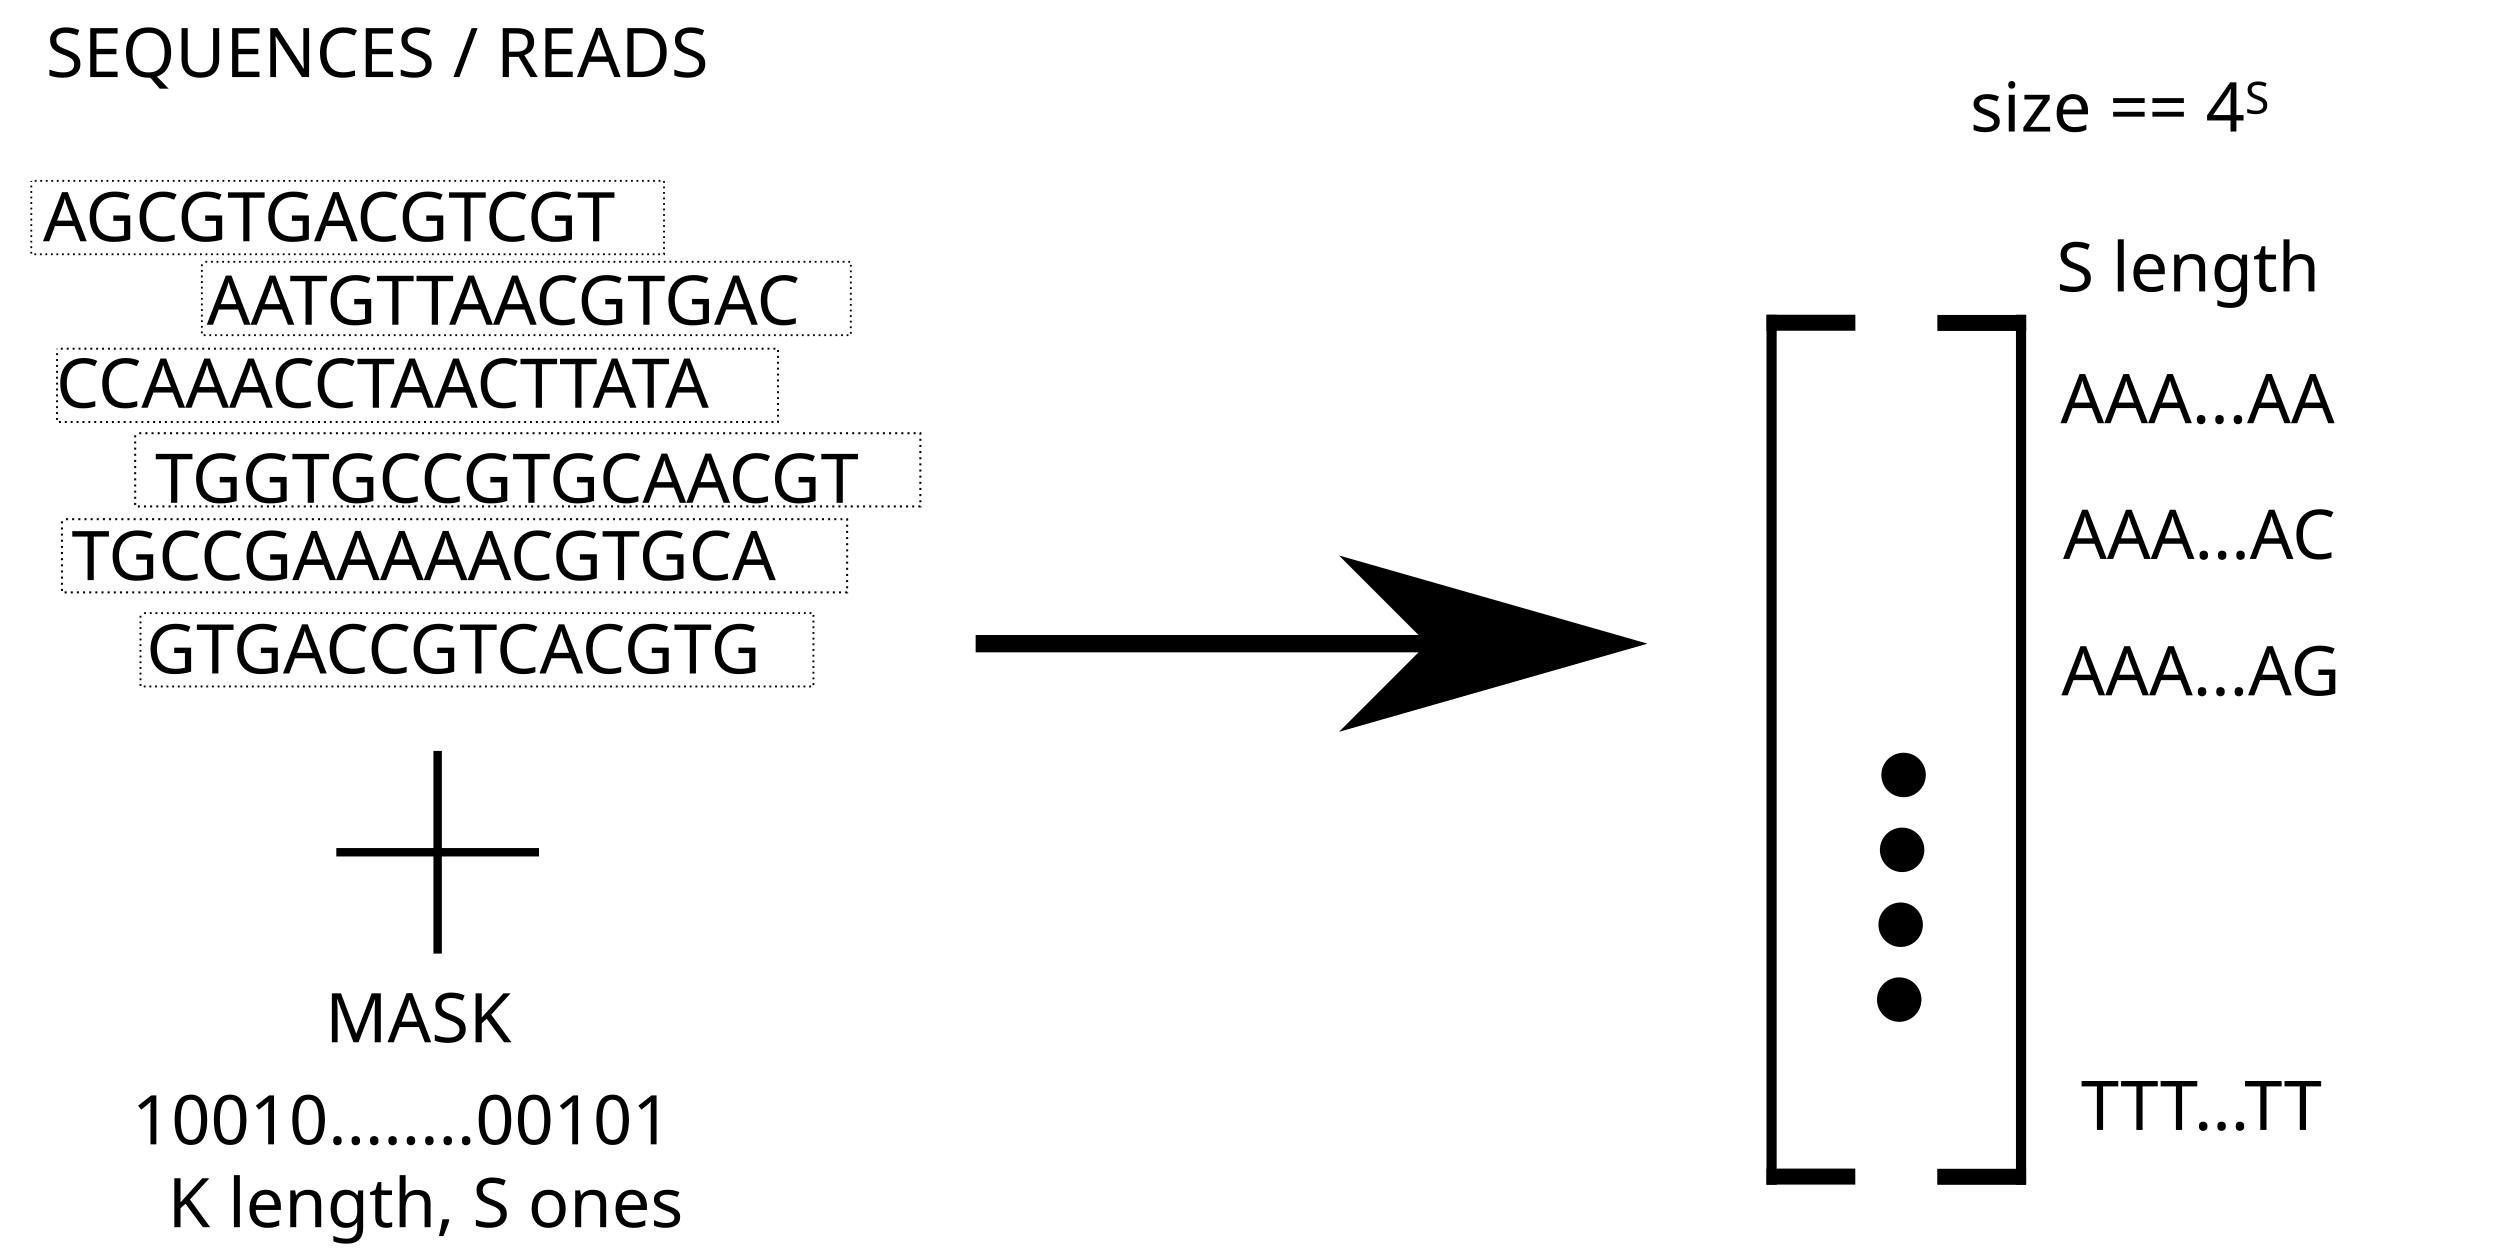
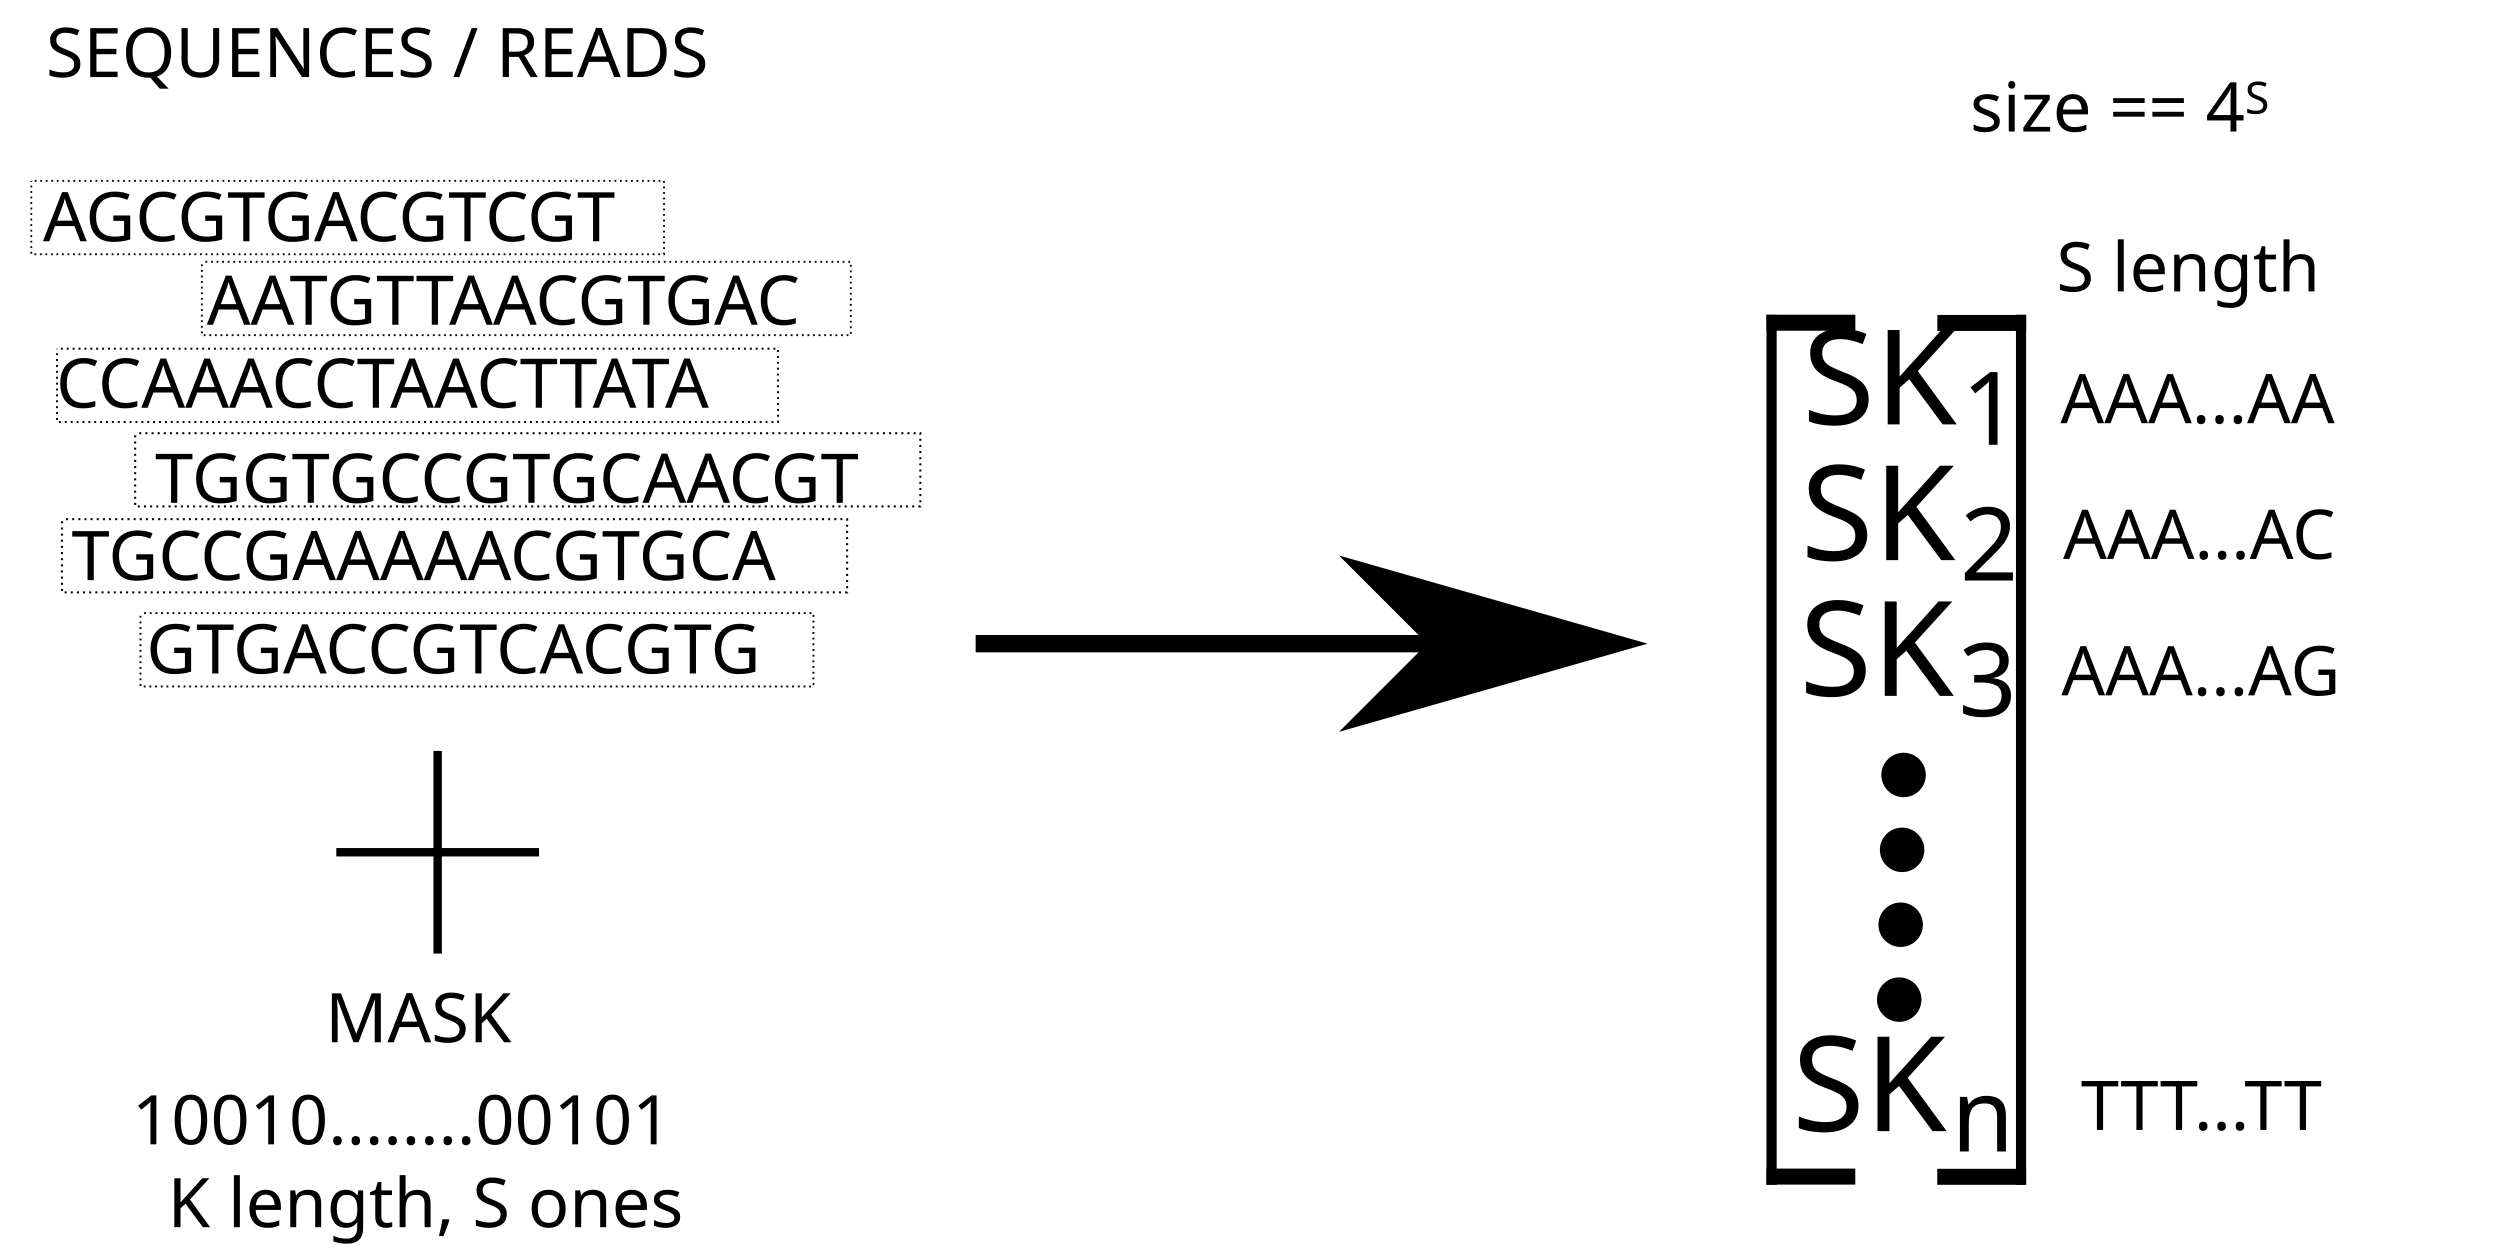
- <svg xmlns="http://www.w3.org/2000/svg" id="svg8" version="1.1" viewBox="0 0 360 180" height="180mm" width="360mm">
+ <svg xmlns="http://www.w3.org/2000/svg" width="360mm" height="180mm" viewBox="0 0 360 180" version="1.1" id="svg8">
  <defs id="defs2">
-     <marker style="overflow:visible;" id="Arrow1Lend" refX="0.0" refY="0.0" orient="auto">
-       <path transform="scale(0.8) rotate(180) translate(12.5,0)" style="fill-rule:evenodd;stroke:#000000;stroke-width:1pt;stroke-opacity:1;fill:#000000;fill-opacity:1" d="M 0.0,0.0 L 5.0,-5.0 L -12.5,0.0 L 5.0,5.0 L 0.0,0.0 z " id="path1284" />
+     <marker orient="auto" refY="0.0" refX="0.0" id="Arrow1Lend" style="overflow:visible;">
+       <path id="path1284" d="M 0.0,0.0 L 5.0,-5.0 L -12.5,0.0 L 5.0,5.0 L 0.0,0.0 z " style="fill-rule:evenodd;stroke:#000000;stroke-width:1pt;stroke-opacity:1;fill:#000000;fill-opacity:1" transform="scale(0.8) rotate(180) translate(12.5,0)" />
    </marker>
-     <marker orient="auto" refY="0.0" refX="0.0" id="marker3504" style="overflow:visible;">
-       <path id="path3502" d="M 0.0,0.0 L 5.0,-5.0 L -12.5,0.0 L 5.0,5.0 L 0.0,0.0 z " style="fill-rule:evenodd;stroke:#ff0000;stroke-width:1pt;stroke-opacity:1;fill:#ff0000;fill-opacity:1" transform="scale(0.8) rotate(180) translate(12.5,0)" />
+     <marker style="overflow:visible;" id="marker3504" refX="0.0" refY="0.0" orient="auto">
+       <path transform="scale(0.8) rotate(180) translate(12.5,0)" style="fill-rule:evenodd;stroke:#ff0000;stroke-width:1pt;stroke-opacity:1;fill:#ff0000;fill-opacity:1" d="M 0.0,0.0 L 5.0,-5.0 L -12.5,0.0 L 5.0,5.0 L 0.0,0.0 z " id="path3502" />
    </marker>
-     <marker style="overflow:visible" id="Arrow1Lend-5" refX="0" refY="0" orient="auto">
-       <path transform="matrix(-0.8,0,0,-0.8,-10,0)" style="fill:#ff0000;fill-opacity:1;fill-rule:evenodd;stroke:#ff0000;stroke-width:1pt;stroke-opacity:1" d="M 0,0 5,-5 -12.5,0 5,5 Z" id="path1284-5" />
+     <marker orient="auto" refY="0" refX="0" id="Arrow1Lend-5" style="overflow:visible">
+       <path id="path1284-5" d="M 0,0 5,-5 -12.5,0 5,5 Z" style="fill:#ff0000;fill-opacity:1;fill-rule:evenodd;stroke:#ff0000;stroke-width:1pt;stroke-opacity:1" transform="matrix(-0.8,0,0,-0.8,-10,0)" />
    </marker>
  </defs>
-   <g transform="translate(0,-117)" id="layer1">
-     <flowRoot transform="matrix(0.2645833,0,0,0.2645833,141.2746,93.66564)" style="font-style:normal;font-weight:normal;font-size:85.333px;line-height:1.25;font-family:sans-serif;letter-spacing:0px;word-spacing:0px;fill:#000000;fill-opacity:1;stroke:none" id="flowRoot815" xml:space="preserve">
-       <flowRegion style="font-size:85.333px" id="flowRegion817">
-         <rect style="font-size:85.333px" y="98.467" x="472.751" height="159.604" width="158.594" id="rect819" />
+   <g id="layer1" transform="translate(0,-117)">
+     <flowRoot xml:space="preserve" id="flowRoot815" style="font-style:normal;font-weight:normal;font-size:85.333px;line-height:1.25;font-family:sans-serif;letter-spacing:0px;word-spacing:0px;fill:#000000;fill-opacity:1;stroke:none" transform="matrix(0.2645833,0,0,0.2645833,141.2746,93.66564)">
+       <flowRegion id="flowRegion817" style="font-size:85.333px">
+         <rect id="rect819" width="158.594" height="159.604" x="472.751" y="98.467" style="font-size:85.333px" />
      </flowRegion>
-       <flowPara style="font-style:normal;font-variant:normal;font-weight:normal;font-stretch:normal;font-family:'Courier 10 Pitch';-inkscape-font-specification:'Courier 10 Pitch'" id="flowPara821">V</flowPara>
+       <flowPara id="flowPara821" style="font-style:normal;font-variant:normal;font-weight:normal;font-stretch:normal;font-family:'Courier 10 Pitch';-inkscape-font-specification:'Courier 10 Pitch'">V</flowPara>
    </flowRoot>
-     <g id="g896" transform="matrix(1.259219,0,0,1.977477,198.9151,-252.1681)">
-       <path style="fill:none;stroke:#000000;stroke-width:1.165;stroke-linecap:butt;stroke-linejoin:miter;stroke-miterlimit:4;stroke-dasharray:none;stroke-opacity:1" d="M 44.049,210.188 H 54.206" id="path856" />
-       <path style="fill:none;stroke:#000000;stroke-width:1.165;stroke-linecap:butt;stroke-linejoin:miter;stroke-miterlimit:4;stroke-dasharray:none;stroke-opacity:1" d="M 44.624,272.964 V 209.608" id="path856-3" />
-       <path style="fill:none;stroke:#000000;stroke-width:1.165;stroke-linecap:butt;stroke-linejoin:miter;stroke-miterlimit:4;stroke-dasharray:none;stroke-opacity:1" d="m 44.041,272.366 h 10.156" id="path856-5" />
+     <g transform="matrix(1.259219,0,0,1.977477,198.9151,-252.1681)" id="g896">
+       <path id="path856" d="M 44.049,210.188 H 54.206" style="fill:none;stroke:#000000;stroke-width:1.165;stroke-linecap:butt;stroke-linejoin:miter;stroke-miterlimit:4;stroke-dasharray:none;stroke-opacity:1" />
+       <path id="path856-3" d="M 44.624,272.964 V 209.608" style="fill:none;stroke:#000000;stroke-width:1.165;stroke-linecap:butt;stroke-linejoin:miter;stroke-miterlimit:4;stroke-dasharray:none;stroke-opacity:1" />
+       <path id="path856-5" d="m 44.041,272.366 h 10.156" style="fill:none;stroke:#000000;stroke-width:1.165;stroke-linecap:butt;stroke-linejoin:miter;stroke-miterlimit:4;stroke-dasharray:none;stroke-opacity:1" />
    </g>
-     <g id="g896-6" transform="matrix(-1.259219,0,0,-1.977477,347.2227,702.1016)">
-       <path style="fill:none;stroke:#000000;stroke-width:1.165;stroke-linecap:butt;stroke-linejoin:miter;stroke-miterlimit:4;stroke-dasharray:none;stroke-opacity:1" d="M 44.049,210.188 H 54.206" id="path856-2" />
-       <path style="fill:none;stroke:#000000;stroke-width:1.165;stroke-linecap:butt;stroke-linejoin:miter;stroke-miterlimit:4;stroke-dasharray:none;stroke-opacity:1" d="M 44.624,272.964 V 209.608" id="path856-3-9" />
-       <path style="fill:none;stroke:#000000;stroke-width:1.165;stroke-linecap:butt;stroke-linejoin:miter;stroke-miterlimit:4;stroke-dasharray:none;stroke-opacity:1" d="m 44.041,272.366 h 10.156" id="path856-5-1" />
+     <g transform="matrix(-1.259219,0,0,-1.977477,347.2227,702.1016)" id="g896-6">
+       <path id="path856-2" d="M 44.049,210.188 H 54.206" style="fill:none;stroke:#000000;stroke-width:1.165;stroke-linecap:butt;stroke-linejoin:miter;stroke-miterlimit:4;stroke-dasharray:none;stroke-opacity:1" />
+       <path id="path856-3-9" d="M 44.624,272.964 V 209.608" style="fill:none;stroke:#000000;stroke-width:1.165;stroke-linecap:butt;stroke-linejoin:miter;stroke-miterlimit:4;stroke-dasharray:none;stroke-opacity:1" />
+       <path id="path856-5-1" d="m 44.041,272.366 h 10.156" style="fill:none;stroke:#000000;stroke-width:1.165;stroke-linecap:butt;stroke-linejoin:miter;stroke-miterlimit:4;stroke-dasharray:none;stroke-opacity:1" />
    </g>
-     <flowRoot transform="matrix(0.2645833,0,0,0.2645833,134.4415,132.091)" style="font-style:normal;font-weight:normal;font-size:85.333px;line-height:1.25;font-family:sans-serif;letter-spacing:0px;word-spacing:0px;fill:#000000;fill-opacity:1;stroke:none" id="flowRoot815-2" xml:space="preserve">
-       <flowRegion style="font-size:85.333px" id="flowRegion817-7">
-         <rect style="font-size:85.333px" y="98.467" x="472.751" height="347.604" width="348.094" id="rect819-0" />
-       </flowRegion>
-       <flowPara style="font-style:normal;font-variant:normal;font-weight:normal;font-stretch:normal;font-size:72px;font-family:'Courier 10 Pitch';-inkscape-font-specification:'Courier 10 Pitch'" id="flowPara821-9">SK<flowSpan id="flowSpan946" style="font-size:65%;baseline-shift:sub">1</flowSpan>
-       </flowPara>
-     </flowRoot>
-     <flowRoot transform="matrix(0.2645833,0,0,0.2645833,134.2322,151.6339)" style="font-style:normal;font-weight:normal;font-size:85.333px;line-height:1.25;font-family:sans-serif;letter-spacing:0px;word-spacing:0px;fill:#000000;fill-opacity:1;stroke:none" id="flowRoot815-2-3" xml:space="preserve">
-       <flowRegion style="font-size:85.333px" id="flowRegion817-7-6">
-         <rect style="font-size:85.333px" y="98.467" x="472.751" height="347.604" width="348.094" id="rect819-0-0" />
-       </flowRegion>
-       <flowPara style="font-style:normal;font-variant:normal;font-weight:normal;font-stretch:normal;font-size:72px;font-family:'Courier 10 Pitch';-inkscape-font-specification:'Courier 10 Pitch'" id="flowPara821-9-6">SK<flowSpan id="flowSpan1062" style="font-size:65%;baseline-shift:sub">2</flowSpan>
-       </flowPara>
-     </flowRoot>
-     <flowRoot transform="matrix(0.2645833,0,0,0.2645833,134.0229,171.1769)" style="font-style:normal;font-weight:normal;font-size:85.333px;line-height:1.25;font-family:sans-serif;letter-spacing:0px;word-spacing:0px;fill:#000000;fill-opacity:1;stroke:none" id="flowRoot815-2-6" xml:space="preserve">
-       <flowRegion style="font-size:85.333px" id="flowRegion817-7-1">
-         <rect style="font-size:85.333px" y="98.467" x="472.751" height="347.604" width="348.094" id="rect819-0-8" />
-       </flowRegion>
-       <flowPara style="font-style:normal;font-variant:normal;font-weight:normal;font-stretch:normal;font-size:72px;font-family:'Courier 10 Pitch';-inkscape-font-specification:'Courier 10 Pitch'" id="flowPara821-9-7">SK<flowSpan id="flowSpan1064" style="font-size:65%;baseline-shift:sub">3</flowSpan>
-       </flowPara>
-     </flowRoot>
-     <circle r="2.619" cy="228.596" cx="274.115" id="path989" style="opacity:1;fill:#000000;fill-opacity:1;stroke:#000000;stroke-width:1.165;stroke-miterlimit:4;stroke-dasharray:none;stroke-dashoffset:0;stroke-opacity:1" />
-     <circle r="2.619" cy="239.379" cx="273.906" id="path989-2" style="opacity:1;fill:#000000;fill-opacity:1;stroke:#000000;stroke-width:1.165;stroke-miterlimit:4;stroke-dasharray:none;stroke-dashoffset:0;stroke-opacity:1" />
-     <circle r="2.619" cy="250.161" cx="273.696" id="path989-2-0" style="opacity:1;fill:#000000;fill-opacity:1;stroke:#000000;stroke-width:1.165;stroke-miterlimit:4;stroke-dasharray:none;stroke-dashoffset:0;stroke-opacity:1" />
-     <circle r="2.619" cy="260.944" cx="273.487" id="path989-2-2" style="opacity:1;fill:#000000;fill-opacity:1;stroke:#000000;stroke-width:1.165;stroke-miterlimit:4;stroke-dasharray:none;stroke-dashoffset:0;stroke-opacity:1" />
-     <flowRoot transform="matrix(0.2645833,0,0,0.2645833,132.9765,233.8503)" style="font-style:normal;font-weight:normal;font-size:85.333px;line-height:1.25;font-family:sans-serif;letter-spacing:0px;word-spacing:0px;fill:#000000;fill-opacity:1;stroke:none" id="flowRoot815-2-6-3" xml:space="preserve">
-       <flowRegion style="font-size:85.333px" id="flowRegion817-7-1-7">
-         <rect style="font-size:85.333px" y="98.467" x="472.751" height="347.604" width="348.094" id="rect819-0-8-5" />
-       </flowRegion>
-       <flowPara style="font-style:normal;font-variant:normal;font-weight:normal;font-stretch:normal;font-size:72px;font-family:'Courier 10 Pitch';-inkscape-font-specification:'Courier 10 Pitch'" id="flowPara821-9-7-9">SK<flowSpan id="flowSpan1066" style="font-size:65%;baseline-shift:sub">n</flowSpan>
-       </flowPara>
-     </flowRoot>
-     <text id="text1105-4" y="177.948" x="296.704" style="font-style:normal;font-weight:normal;font-size:1.058px;line-height:1.25;font-family:sans-serif;letter-spacing:0px;word-spacing:0px;fill:#000000;fill-opacity:1;stroke:none;stroke-width:0.265" xml:space="preserve">
-       <tspan style="font-size:9.878px;stroke-width:0.265" y="177.948" x="296.704" id="tspan1103-5">AAA...AA</tspan>
-     </text>
-     <text id="text1105-4-0" y="197.486" x="297.082" style="font-style:normal;font-weight:normal;font-size:1.058px;line-height:1.25;font-family:sans-serif;letter-spacing:0px;word-spacing:0px;fill:#000000;fill-opacity:1;stroke:none;stroke-width:0.265" xml:space="preserve">
-       <tspan style="font-size:9.878px;stroke-width:0.265" y="197.486" x="297.082" id="tspan1103-5-3">AAA...AC</tspan>
-     </text>
-     <text id="text1105-4-6" y="217.128" x="296.841" style="font-style:normal;font-weight:normal;font-size:1.058px;line-height:1.25;font-family:sans-serif;letter-spacing:0px;word-spacing:0px;fill:#000000;fill-opacity:1;stroke:none;stroke-width:0.265" xml:space="preserve">
-       <tspan style="font-size:9.878px;stroke-width:0.265" y="217.128" x="296.841" id="tspan1103-5-1">AAA...AG</tspan>
-     </text>
-     <text id="text1105-4-6-0" y="279.708" x="299.658" style="font-style:normal;font-weight:normal;font-size:1.058px;line-height:1.25;font-family:sans-serif;letter-spacing:0px;word-spacing:0px;fill:#000000;fill-opacity:1;stroke:none;stroke-width:0.265" xml:space="preserve">
-       <tspan style="font-size:9.878px;stroke-width:0.265" y="279.708" x="299.658" id="tspan1103-5-1-6">TTT...TT</tspan>
-     </text>
-     <g transform="translate(-12.17084,3.175)" id="g9288">
-       <text xml:space="preserve" style="font-style:normal;font-weight:normal;font-size:1.058px;line-height:1.25;font-family:sans-serif;letter-spacing:0px;word-spacing:0px;fill:#000000;fill-opacity:1;stroke:none;stroke-width:0.265;stroke-miterlimit:4;stroke-dasharray:0.265, 0.53;stroke-dashoffset:0.079;stroke-opacity:1" x="18.361" y="148.569" id="text1105">
-         <tspan id="tspan1103" x="18.361" y="148.569" style="font-size:9.878px;stroke:none;stroke-width:0.265;stroke-miterlimit:4;stroke-dasharray:0.265, 0.53;stroke-dashoffset:0.079;stroke-opacity:1">AGCGTGACGTCGT</tspan>
-       </text>
-       <rect style="opacity:1;fill:none;fill-opacity:1;stroke:#000000;stroke-width:0.265;stroke-miterlimit:4;stroke-dasharray:0.265, 0.53;stroke-dashoffset:0.3;stroke-opacity:1" id="rect1229" width="91.112" height="10.571" x="16.677" y="139.869" />
-     </g>
-     <g transform="translate(-5.291667)" id="g9283">
-       <text xml:space="preserve" style="font-style:normal;font-weight:normal;font-size:1.058px;line-height:1.25;font-family:sans-serif;letter-spacing:0px;word-spacing:0px;fill:#000000;fill-opacity:1;stroke:none;stroke-width:0.265;stroke-miterlimit:4;stroke-dasharray:0.265, 0.53;stroke-dashoffset:0.08;stroke-opacity:1" x="35.062" y="163.764" id="text1105-3-1">
-         <tspan id="tspan1103-6-2" x="35.062" y="163.764" style="font-size:9.878px;stroke:none;stroke-width:0.265;stroke-miterlimit:4;stroke-dasharray:0.265, 0.53;stroke-dashoffset:0.08;stroke-opacity:1">AATGTTAACGTGAC</tspan>
-       </text>
-       <rect style="opacity:1;fill:none;fill-opacity:1;stroke:#000000;stroke-width:0.268;stroke-miterlimit:4;stroke-dasharray:0.268, 0.537;stroke-dashoffset:0.3;stroke-opacity:1" id="rect1229-3" width="93.447" height="10.567" x="34.359" y="154.698" />
-     </g>
-     <g transform="translate(-5.291667,-2.645833)" id="g9278">
-       <text xml:space="preserve" style="font-style:normal;font-weight:normal;font-size:1.058px;line-height:1.25;font-family:sans-serif;letter-spacing:0px;word-spacing:0px;fill:#000000;fill-opacity:1;stroke:none;stroke-width:0.265;stroke-miterlimit:4;stroke-dasharray:0.265, 0.53;stroke-dashoffset:0.08;stroke-opacity:1" x="13.36" y="178.357" id="text1105-3-9">
-         <tspan id="tspan1103-6-3" x="13.36" y="178.357" style="font-size:9.878px;stroke:none;stroke-width:0.265;stroke-miterlimit:4;stroke-dasharray:0.265, 0.53;stroke-dashoffset:0.08;stroke-opacity:1">CCAAACCTAACTTATA</tspan>
-       </text>
-       <rect style="opacity:1;fill:none;fill-opacity:1;stroke:#000000;stroke-width:0.283;stroke-miterlimit:4;stroke-dasharray:0.283, 0.565;stroke-dashoffset:0.3;stroke-opacity:1" id="rect1229-2" width="103.817" height="10.553" x="13.506" y="169.859" />
-     </g>
-     <g transform="translate(-15.34584,-3.175)" id="g9273">
-       <text xml:space="preserve" style="font-style:normal;font-weight:normal;font-size:1.058px;line-height:1.25;font-family:sans-serif;letter-spacing:0px;word-spacing:0px;fill:#000000;fill-opacity:1;stroke:none;stroke-width:0.265;stroke-miterlimit:4;stroke-dasharray:0.265, 0.53;stroke-dashoffset:0.08;stroke-opacity:1" x="37.682" y="192.576" id="text1105-3-19">
-         <tspan id="tspan1103-6-4" x="37.682" y="192.576" style="font-size:9.878px;stroke:none;stroke-width:0.265;stroke-miterlimit:4;stroke-dasharray:0.265, 0.53;stroke-dashoffset:0.08;stroke-opacity:1">TGGTGCCGTGCAACGT</tspan>
-       </text>
-       <rect style="opacity:1;fill:none;fill-opacity:1;stroke:#000000;stroke-width:0.295;stroke-miterlimit:4;stroke-dasharray:0.295, 0.59;stroke-dashoffset:0.3;stroke-opacity:1" id="rect1229-0" width="113.065" height="10.541" x="34.811" y="182.558" />
-     </g>
-     <g transform="translate(-5.291667,-4.7625)" id="g9268">
-       <text xml:space="preserve" style="font-style:normal;font-weight:normal;font-size:1.058px;line-height:1.25;font-family:sans-serif;letter-spacing:0px;word-spacing:0px;fill:#000000;fill-opacity:1;stroke:none;stroke-width:0.265;stroke-miterlimit:4;stroke-dasharray:0.265, 0.53;stroke-dashoffset:0.08;stroke-opacity:1" x="15.605" y="205.298" id="text1105-3-7">
-         <tspan id="tspan1103-6-8" x="15.605" y="205.298" style="font-size:9.878px;stroke:none;stroke-width:0.265;stroke-miterlimit:4;stroke-dasharray:0.265, 0.53;stroke-dashoffset:0.08;stroke-opacity:1">TGCCGAAAAACGTGCA</tspan>
-       </text>
-       <rect style="opacity:1;fill:none;fill-opacity:1;stroke:#000000;stroke-width:0.295;stroke-miterlimit:4;stroke-dasharray:0.295, 0.59;stroke-dashoffset:0.3;stroke-opacity:1" id="rect1229-0-6" width="113.065" height="10.541" x="14.213" y="196.525" />
-     </g>
-     <g transform="translate(-5.291667,-7.408334)" id="g9263">
-       <text xml:space="preserve" style="font-style:normal;font-weight:normal;font-size:1.058px;line-height:1.25;font-family:sans-serif;letter-spacing:0px;word-spacing:0px;fill:#000000;fill-opacity:1;stroke:none;stroke-width:0.265;stroke-miterlimit:4;stroke-dasharray:0.265, 0.53;stroke-dashoffset:0.08;stroke-opacity:1" x="26.361" y="221.387" id="text1105-3">
-         <tspan id="tspan1103-6" x="26.361" y="221.387" style="font-size:9.878px;stroke:none;stroke-width:0.265;stroke-miterlimit:4;stroke-dasharray:0.265, 0.53;stroke-dashoffset:0.08;stroke-opacity:1">GTGACCGTCACGTG</tspan>
-       </text>
-       <rect style="opacity:1;fill:none;fill-opacity:1;stroke:#000000;stroke-width:0.273;stroke-miterlimit:4;stroke-dasharray:0.273, 0.546;stroke-dashoffset:0.3;stroke-opacity:1" id="rect1229-0-1" width="96.904" height="10.562" x="25.522" y="212.698" />
-     </g>
-     <text id="text1105-7" y="281.781" x="19.012" style="font-style:normal;font-weight:normal;font-size:1.058px;line-height:1.25;font-family:sans-serif;letter-spacing:0px;word-spacing:0px;fill:#000000;fill-opacity:1;stroke:none;stroke-width:0.265;stroke-miterlimit:4;stroke-dasharray:0.265, 0.53;stroke-dashoffset:0.079;stroke-opacity:1" xml:space="preserve">
-       <tspan style="font-size:9.878px;stroke:none;stroke-width:0.265;stroke-miterlimit:4;stroke-dasharray:0.265, 0.53;stroke-dashoffset:0.079;stroke-opacity:1" y="281.781" x="19.012" id="tspan1103-65">10010........00101</tspan>
-     </text>
-     <text id="text1105-7-9" y="267.086" x="46.837" style="font-style:normal;font-weight:normal;font-size:1.058px;line-height:1.25;font-family:sans-serif;letter-spacing:0px;word-spacing:0px;fill:#000000;fill-opacity:1;stroke:none;stroke-width:0.265;stroke-miterlimit:4;stroke-dasharray:0.265, 0.53;stroke-dashoffset:0.079;stroke-opacity:1" xml:space="preserve">
-       <tspan style="font-size:9.878px;stroke:none;stroke-width:0.265;stroke-miterlimit:4;stroke-dasharray:0.265, 0.53;stroke-dashoffset:0.079;stroke-opacity:1" y="267.086" x="46.837" id="tspan1103-65-3">MASK</tspan>
-     </text>
-     <g transform="translate(148.1476,166.8565)" id="g9240">
-       <path style="fill:none;stroke:#000000;stroke-width:1.211;stroke-linecap:butt;stroke-linejoin:miter;stroke-miterlimit:4;stroke-dasharray:none;stroke-opacity:1" d="M -85.125,58.275 V 87.461" id="path9221" />
-       <path style="fill:none;stroke:#000000;stroke-width:1.211;stroke-linecap:butt;stroke-linejoin:miter;stroke-miterlimit:4;stroke-dasharray:none;stroke-opacity:1" d="m -99.718,72.868 h 29.186" id="path9221-7" />
-     </g>
-     <text id="text1105-7-9-4" y="128.1" x="6.62" style="font-style:normal;font-weight:normal;font-size:1.058px;line-height:1.25;font-family:sans-serif;letter-spacing:0px;word-spacing:0px;fill:#000000;fill-opacity:1;stroke:none;stroke-width:0.265;stroke-miterlimit:4;stroke-dasharray:0.265, 0.53;stroke-dashoffset:0.079;stroke-opacity:1" xml:space="preserve">
-       <tspan style="font-size:9.878px;stroke:none;stroke-width:0.265;stroke-miterlimit:4;stroke-dasharray:0.265, 0.53;stroke-dashoffset:0.079;stroke-opacity:1" y="128.1" x="6.62" id="tspan1103-65-3-5">SEQUENCES / READS</tspan>
-     </text>
-     <text id="text1105-7-2" y="293.716" x="24.153" style="font-style:normal;font-weight:normal;font-size:1.058px;line-height:1.25;font-family:sans-serif;letter-spacing:0px;word-spacing:0px;fill:#000000;fill-opacity:1;stroke:none;stroke-width:0.265;stroke-miterlimit:4;stroke-dasharray:0.265, 0.53;stroke-dashoffset:0.079;stroke-opacity:1" xml:space="preserve">
-       <tspan style="font-size:9.878px;stroke:none;stroke-width:0.265;stroke-miterlimit:4;stroke-dasharray:0.265, 0.53;stroke-dashoffset:0.079;stroke-opacity:1" y="293.716" x="24.153" id="tspan1103-65-5">K length, S ones</tspan>
-     </text>
-     <text id="text1105-7-2-4" y="135.948" x="283.687" style="font-style:normal;font-weight:normal;font-size:1.058px;line-height:1.25;font-family:sans-serif;letter-spacing:0px;word-spacing:0px;fill:#000000;fill-opacity:1;stroke:none;stroke-width:0.265;stroke-miterlimit:4;stroke-dasharray:0.265, 0.53;stroke-dashoffset:0.079;stroke-opacity:1" xml:space="preserve">
-       <tspan style="font-size:9.878px;stroke:none;stroke-width:0.265;stroke-miterlimit:4;stroke-dasharray:0.265, 0.53;stroke-dashoffset:0.079;stroke-opacity:1" y="135.948" x="283.687" id="tspan1103-65-5-7">size == 4<tspan id="tspan9326" style="font-size:65%;baseline-shift:super">S</tspan>
+     <text xml:space="preserve" style="font-style:normal;font-weight:normal;font-size:22.578px;line-height:1.25;font-family:sans-serif;letter-spacing:0px;word-spacing:0px;fill:#000000;fill-opacity:1;stroke:none;stroke-width:0.265" x="259.524" y="178.12" id="text12766">
+       <tspan x="282.443" y="0" id="tspan12764" style="stroke-width:0.265">
+         <tspan x="259.524" y="178.12" style="font-style:normal;font-variant:normal;font-weight:normal;font-stretch:normal;font-size:19.05px;font-family:'Courier 10 Pitch';-inkscape-font-specification:'Courier 10 Pitch';stroke-width:0.265" id="tspan12760">SK</tspan>
+         <tspan x="282.443" y="178.12" style="font-size:14.676px;baseline-shift:sub;stroke-width:0.265" id="tspan12762">1</tspan>
      </tspan>
    </text>
-     <text id="text1105-7-2-44" y="158.967" x="296.13" style="font-style:normal;font-weight:normal;font-size:1.058px;line-height:1.25;font-family:sans-serif;letter-spacing:0px;word-spacing:0px;fill:#000000;fill-opacity:1;stroke:none;stroke-width:0.265;stroke-miterlimit:4;stroke-dasharray:0.265, 0.53;stroke-dashoffset:0.079;stroke-opacity:1" xml:space="preserve">
-       <tspan style="font-size:9.878px;stroke:none;stroke-width:0.265;stroke-miterlimit:4;stroke-dasharray:0.265, 0.53;stroke-dashoffset:0.079;stroke-opacity:1" y="158.967" x="296.13" id="tspan1103-65-5-3">S length</tspan>
+     <text xml:space="preserve" style="font-style:normal;font-weight:normal;font-size:22.578px;line-height:1.25;font-family:sans-serif;letter-spacing:0px;word-spacing:0px;fill:#000000;fill-opacity:1;stroke:none;stroke-width:0.265" x="259.315" y="197.663" id="text12758">
+       <tspan x="282.234" y="0" id="tspan12756" style="stroke-width:0.265">
+         <tspan x="259.315" y="197.663" style="font-style:normal;font-variant:normal;font-weight:normal;font-stretch:normal;font-size:19.05px;font-family:'Courier 10 Pitch';-inkscape-font-specification:'Courier 10 Pitch';stroke-width:0.265" id="tspan12752">SK</tspan>
+         <tspan x="282.234" y="197.663" style="font-size:14.676px;baseline-shift:sub;stroke-width:0.265" id="tspan12754">2</tspan>
+       </tspan>
    </text>
-     <path id="path11968" d="m 140.494,209.687 h 91.903" style="fill:none;stroke:#000000;stroke-width:2.5;stroke-linecap:butt;stroke-linejoin:miter;stroke-miterlimit:4;stroke-dasharray:none;stroke-opacity:1;marker-end:url(#Arrow1Lend)" />
+     <text xml:space="preserve" style="font-style:normal;font-weight:normal;font-size:22.578px;line-height:1.25;font-family:sans-serif;letter-spacing:0px;word-spacing:0px;fill:#000000;fill-opacity:1;stroke:none;stroke-width:0.265" x="259.105" y="217.206" id="text12750">
+       <tspan x="282.025" y="0" id="tspan12748" style="stroke-width:0.265">
+         <tspan x="259.105" y="217.206" style="font-style:normal;font-variant:normal;font-weight:normal;font-stretch:normal;font-size:19.05px;font-family:'Courier 10 Pitch';-inkscape-font-specification:'Courier 10 Pitch';stroke-width:0.265" id="tspan12744">SK</tspan>
+         <tspan x="282.025" y="217.206" style="font-size:14.676px;baseline-shift:sub;stroke-width:0.265" id="tspan12746">3</tspan>
+       </tspan>
+     </text>
+     <circle style="opacity:1;fill:#000000;fill-opacity:1;stroke:#000000;stroke-width:1.165;stroke-miterlimit:4;stroke-dasharray:none;stroke-dashoffset:0;stroke-opacity:1" id="path989" cx="274.115" cy="228.596" r="2.619" />
+     <circle style="opacity:1;fill:#000000;fill-opacity:1;stroke:#000000;stroke-width:1.165;stroke-miterlimit:4;stroke-dasharray:none;stroke-dashoffset:0;stroke-opacity:1" id="path989-2" cx="273.906" cy="239.379" r="2.619" />
+     <circle style="opacity:1;fill:#000000;fill-opacity:1;stroke:#000000;stroke-width:1.165;stroke-miterlimit:4;stroke-dasharray:none;stroke-dashoffset:0;stroke-opacity:1" id="path989-2-0" cx="273.696" cy="250.161" r="2.619" />
+     <circle style="opacity:1;fill:#000000;fill-opacity:1;stroke:#000000;stroke-width:1.165;stroke-miterlimit:4;stroke-dasharray:none;stroke-dashoffset:0;stroke-opacity:1" id="path989-2-2" cx="273.487" cy="260.944" r="2.619" />
+     <text xml:space="preserve" style="font-style:normal;font-weight:normal;font-size:22.578px;line-height:1.25;font-family:sans-serif;letter-spacing:0px;word-spacing:0px;fill:#000000;fill-opacity:1;stroke:none;stroke-width:0.265" x="258.059" y="279.879" id="text12742">
+       <tspan x="280.978" y="0" id="tspan12740" style="stroke-width:0.265">
+         <tspan x="258.059" y="279.879" style="font-style:normal;font-variant:normal;font-weight:normal;font-stretch:normal;font-size:19.05px;font-family:'Courier 10 Pitch';-inkscape-font-specification:'Courier 10 Pitch';stroke-width:0.265" id="tspan12736">SK</tspan>
+         <tspan x="280.978" y="279.879" style="font-size:14.676px;baseline-shift:sub;stroke-width:0.265" id="tspan12738">n</tspan>
+       </tspan>
+     </text>
+     <text xml:space="preserve" style="font-style:normal;font-weight:normal;font-size:1.058px;line-height:1.25;font-family:sans-serif;letter-spacing:0px;word-spacing:0px;fill:#000000;fill-opacity:1;stroke:none;stroke-width:0.265" x="296.704" y="177.948" id="text1105-4">
+       <tspan id="tspan1103-5" x="296.704" y="177.948" style="font-size:9.878px;stroke-width:0.265">AAA...AA</tspan>
+     </text>
+     <text xml:space="preserve" style="font-style:normal;font-weight:normal;font-size:1.058px;line-height:1.25;font-family:sans-serif;letter-spacing:0px;word-spacing:0px;fill:#000000;fill-opacity:1;stroke:none;stroke-width:0.265" x="297.082" y="197.486" id="text1105-4-0">
+       <tspan id="tspan1103-5-3" x="297.082" y="197.486" style="font-size:9.878px;stroke-width:0.265">AAA...AC</tspan>
+     </text>
+     <text xml:space="preserve" style="font-style:normal;font-weight:normal;font-size:1.058px;line-height:1.25;font-family:sans-serif;letter-spacing:0px;word-spacing:0px;fill:#000000;fill-opacity:1;stroke:none;stroke-width:0.265" x="296.841" y="217.128" id="text1105-4-6">
+       <tspan id="tspan1103-5-1" x="296.841" y="217.128" style="font-size:9.878px;stroke-width:0.265">AAA...AG</tspan>
+     </text>
+     <text xml:space="preserve" style="font-style:normal;font-weight:normal;font-size:1.058px;line-height:1.25;font-family:sans-serif;letter-spacing:0px;word-spacing:0px;fill:#000000;fill-opacity:1;stroke:none;stroke-width:0.265" x="299.658" y="279.708" id="text1105-4-6-0">
+       <tspan id="tspan1103-5-1-6" x="299.658" y="279.708" style="font-size:9.878px;stroke-width:0.265">TTT...TT</tspan>
+     </text>
+     <g id="g9288" transform="translate(-12.17084,3.175)">
+       <text id="text1105" y="148.569" x="18.361" style="font-style:normal;font-weight:normal;font-size:1.058px;line-height:1.25;font-family:sans-serif;letter-spacing:0px;word-spacing:0px;fill:#000000;fill-opacity:1;stroke:none;stroke-width:0.265;stroke-miterlimit:4;stroke-dasharray:0.265, 0.53;stroke-dashoffset:0.079;stroke-opacity:1" xml:space="preserve">
+         <tspan style="font-size:9.878px;stroke:none;stroke-width:0.265;stroke-miterlimit:4;stroke-dasharray:0.265, 0.53;stroke-dashoffset:0.079;stroke-opacity:1" y="148.569" x="18.361" id="tspan1103">AGCGTGACGTCGT</tspan>
+       </text>
+       <rect y="139.869" x="16.677" height="10.571" width="91.112" id="rect1229" style="opacity:1;fill:none;fill-opacity:1;stroke:#000000;stroke-width:0.265;stroke-miterlimit:4;stroke-dasharray:0.265, 0.53;stroke-dashoffset:0.3;stroke-opacity:1" />
+     </g>
+     <g id="g9283" transform="translate(-5.291667)">
+       <text id="text1105-3-1" y="163.764" x="35.062" style="font-style:normal;font-weight:normal;font-size:1.058px;line-height:1.25;font-family:sans-serif;letter-spacing:0px;word-spacing:0px;fill:#000000;fill-opacity:1;stroke:none;stroke-width:0.265;stroke-miterlimit:4;stroke-dasharray:0.265, 0.53;stroke-dashoffset:0.08;stroke-opacity:1" xml:space="preserve">
+         <tspan style="font-size:9.878px;stroke:none;stroke-width:0.265;stroke-miterlimit:4;stroke-dasharray:0.265, 0.53;stroke-dashoffset:0.08;stroke-opacity:1" y="163.764" x="35.062" id="tspan1103-6-2">AATGTTAACGTGAC</tspan>
+       </text>
+       <rect y="154.698" x="34.359" height="10.567" width="93.447" id="rect1229-3" style="opacity:1;fill:none;fill-opacity:1;stroke:#000000;stroke-width:0.268;stroke-miterlimit:4;stroke-dasharray:0.268, 0.537;stroke-dashoffset:0.3;stroke-opacity:1" />
+     </g>
+     <g id="g9278" transform="translate(-5.291667,-2.645833)">
+       <text id="text1105-3-9" y="178.357" x="13.36" style="font-style:normal;font-weight:normal;font-size:1.058px;line-height:1.25;font-family:sans-serif;letter-spacing:0px;word-spacing:0px;fill:#000000;fill-opacity:1;stroke:none;stroke-width:0.265;stroke-miterlimit:4;stroke-dasharray:0.265, 0.53;stroke-dashoffset:0.08;stroke-opacity:1" xml:space="preserve">
+         <tspan style="font-size:9.878px;stroke:none;stroke-width:0.265;stroke-miterlimit:4;stroke-dasharray:0.265, 0.53;stroke-dashoffset:0.08;stroke-opacity:1" y="178.357" x="13.36" id="tspan1103-6-3">CCAAACCTAACTTATA</tspan>
+       </text>
+       <rect y="169.859" x="13.506" height="10.553" width="103.817" id="rect1229-2" style="opacity:1;fill:none;fill-opacity:1;stroke:#000000;stroke-width:0.283;stroke-miterlimit:4;stroke-dasharray:0.283, 0.565;stroke-dashoffset:0.3;stroke-opacity:1" />
+     </g>
+     <g id="g9273" transform="translate(-15.34584,-3.175)">
+       <text id="text1105-3-19" y="192.576" x="37.682" style="font-style:normal;font-weight:normal;font-size:1.058px;line-height:1.25;font-family:sans-serif;letter-spacing:0px;word-spacing:0px;fill:#000000;fill-opacity:1;stroke:none;stroke-width:0.265;stroke-miterlimit:4;stroke-dasharray:0.265, 0.53;stroke-dashoffset:0.08;stroke-opacity:1" xml:space="preserve">
+         <tspan style="font-size:9.878px;stroke:none;stroke-width:0.265;stroke-miterlimit:4;stroke-dasharray:0.265, 0.53;stroke-dashoffset:0.08;stroke-opacity:1" y="192.576" x="37.682" id="tspan1103-6-4">TGGTGCCGTGCAACGT</tspan>
+       </text>
+       <rect y="182.558" x="34.811" height="10.541" width="113.065" id="rect1229-0" style="opacity:1;fill:none;fill-opacity:1;stroke:#000000;stroke-width:0.295;stroke-miterlimit:4;stroke-dasharray:0.295, 0.59;stroke-dashoffset:0.3;stroke-opacity:1" />
+     </g>
+     <g id="g9268" transform="translate(-5.291667,-4.7625)">
+       <text id="text1105-3-7" y="205.298" x="15.605" style="font-style:normal;font-weight:normal;font-size:1.058px;line-height:1.25;font-family:sans-serif;letter-spacing:0px;word-spacing:0px;fill:#000000;fill-opacity:1;stroke:none;stroke-width:0.265;stroke-miterlimit:4;stroke-dasharray:0.265, 0.53;stroke-dashoffset:0.08;stroke-opacity:1" xml:space="preserve">
+         <tspan style="font-size:9.878px;stroke:none;stroke-width:0.265;stroke-miterlimit:4;stroke-dasharray:0.265, 0.53;stroke-dashoffset:0.08;stroke-opacity:1" y="205.298" x="15.605" id="tspan1103-6-8">TGCCGAAAAACGTGCA</tspan>
+       </text>
+       <rect y="196.525" x="14.213" height="10.541" width="113.065" id="rect1229-0-6" style="opacity:1;fill:none;fill-opacity:1;stroke:#000000;stroke-width:0.295;stroke-miterlimit:4;stroke-dasharray:0.295, 0.59;stroke-dashoffset:0.3;stroke-opacity:1" />
+     </g>
+     <g id="g9263" transform="translate(-5.291667,-7.408334)">
+       <text id="text1105-3" y="221.387" x="26.361" style="font-style:normal;font-weight:normal;font-size:1.058px;line-height:1.25;font-family:sans-serif;letter-spacing:0px;word-spacing:0px;fill:#000000;fill-opacity:1;stroke:none;stroke-width:0.265;stroke-miterlimit:4;stroke-dasharray:0.265, 0.53;stroke-dashoffset:0.08;stroke-opacity:1" xml:space="preserve">
+         <tspan style="font-size:9.878px;stroke:none;stroke-width:0.265;stroke-miterlimit:4;stroke-dasharray:0.265, 0.53;stroke-dashoffset:0.08;stroke-opacity:1" y="221.387" x="26.361" id="tspan1103-6">GTGACCGTCACGTG</tspan>
+       </text>
+       <rect y="212.698" x="25.522" height="10.562" width="96.904" id="rect1229-0-1" style="opacity:1;fill:none;fill-opacity:1;stroke:#000000;stroke-width:0.273;stroke-miterlimit:4;stroke-dasharray:0.273, 0.546;stroke-dashoffset:0.3;stroke-opacity:1" />
+     </g>
+     <text xml:space="preserve" style="font-style:normal;font-weight:normal;font-size:1.058px;line-height:1.25;font-family:sans-serif;letter-spacing:0px;word-spacing:0px;fill:#000000;fill-opacity:1;stroke:none;stroke-width:0.265;stroke-miterlimit:4;stroke-dasharray:0.265, 0.53;stroke-dashoffset:0.079;stroke-opacity:1" x="19.012" y="281.781" id="text1105-7">
+       <tspan id="tspan1103-65" x="19.012" y="281.781" style="font-size:9.878px;stroke:none;stroke-width:0.265;stroke-miterlimit:4;stroke-dasharray:0.265, 0.53;stroke-dashoffset:0.079;stroke-opacity:1">10010........00101</tspan>
+     </text>
+     <text xml:space="preserve" style="font-style:normal;font-weight:normal;font-size:1.058px;line-height:1.25;font-family:sans-serif;letter-spacing:0px;word-spacing:0px;fill:#000000;fill-opacity:1;stroke:none;stroke-width:0.265;stroke-miterlimit:4;stroke-dasharray:0.265, 0.53;stroke-dashoffset:0.079;stroke-opacity:1" x="46.837" y="267.086" id="text1105-7-9">
+       <tspan id="tspan1103-65-3" x="46.837" y="267.086" style="font-size:9.878px;stroke:none;stroke-width:0.265;stroke-miterlimit:4;stroke-dasharray:0.265, 0.53;stroke-dashoffset:0.079;stroke-opacity:1">MASK</tspan>
+     </text>
+     <g id="g9240" transform="translate(148.1476,166.8565)">
+       <path id="path9221" d="M -85.125,58.275 V 87.461" style="fill:none;stroke:#000000;stroke-width:1.211;stroke-linecap:butt;stroke-linejoin:miter;stroke-miterlimit:4;stroke-dasharray:none;stroke-opacity:1" />
+       <path id="path9221-7" d="m -99.718,72.868 h 29.186" style="fill:none;stroke:#000000;stroke-width:1.211;stroke-linecap:butt;stroke-linejoin:miter;stroke-miterlimit:4;stroke-dasharray:none;stroke-opacity:1" />
+     </g>
+     <text xml:space="preserve" style="font-style:normal;font-weight:normal;font-size:1.058px;line-height:1.25;font-family:sans-serif;letter-spacing:0px;word-spacing:0px;fill:#000000;fill-opacity:1;stroke:none;stroke-width:0.265;stroke-miterlimit:4;stroke-dasharray:0.265, 0.53;stroke-dashoffset:0.079;stroke-opacity:1" x="6.62" y="128.1" id="text1105-7-9-4">
+       <tspan id="tspan1103-65-3-5" x="6.62" y="128.1" style="font-size:9.878px;stroke:none;stroke-width:0.265;stroke-miterlimit:4;stroke-dasharray:0.265, 0.53;stroke-dashoffset:0.079;stroke-opacity:1">SEQUENCES / READS</tspan>
+     </text>
+     <text xml:space="preserve" style="font-style:normal;font-weight:normal;font-size:1.058px;line-height:1.25;font-family:sans-serif;letter-spacing:0px;word-spacing:0px;fill:#000000;fill-opacity:1;stroke:none;stroke-width:0.265;stroke-miterlimit:4;stroke-dasharray:0.265, 0.53;stroke-dashoffset:0.079;stroke-opacity:1" x="24.153" y="293.716" id="text1105-7-2">
+       <tspan id="tspan1103-65-5" x="24.153" y="293.716" style="font-size:9.878px;stroke:none;stroke-width:0.265;stroke-miterlimit:4;stroke-dasharray:0.265, 0.53;stroke-dashoffset:0.079;stroke-opacity:1">K length, S ones</tspan>
+     </text>
+     <text xml:space="preserve" style="font-style:normal;font-weight:normal;font-size:1.058px;line-height:1.25;font-family:sans-serif;letter-spacing:0px;word-spacing:0px;fill:#000000;fill-opacity:1;stroke:none;stroke-width:0.265;stroke-miterlimit:4;stroke-dasharray:0.265, 0.53;stroke-dashoffset:0.079;stroke-opacity:1" x="283.687" y="135.948" id="text1105-7-2-4">
+       <tspan id="tspan1103-65-5-7" x="283.687" y="135.948" style="font-size:9.878px;stroke:none;stroke-width:0.265;stroke-miterlimit:4;stroke-dasharray:0.265, 0.53;stroke-dashoffset:0.079;stroke-opacity:1">size == 4<tspan style="font-size:65%;baseline-shift:super" id="tspan9326">S</tspan>
+       </tspan>
+     </text>
+     <text xml:space="preserve" style="font-style:normal;font-weight:normal;font-size:1.058px;line-height:1.25;font-family:sans-serif;letter-spacing:0px;word-spacing:0px;fill:#000000;fill-opacity:1;stroke:none;stroke-width:0.265;stroke-miterlimit:4;stroke-dasharray:0.265, 0.53;stroke-dashoffset:0.079;stroke-opacity:1" x="296.13" y="158.967" id="text1105-7-2-44">
+       <tspan id="tspan1103-65-5-3" x="296.13" y="158.967" style="font-size:9.878px;stroke:none;stroke-width:0.265;stroke-miterlimit:4;stroke-dasharray:0.265, 0.53;stroke-dashoffset:0.079;stroke-opacity:1">S length</tspan>
+     </text>
+     <path style="fill:none;stroke:#000000;stroke-width:2.5;stroke-linecap:butt;stroke-linejoin:miter;stroke-miterlimit:4;stroke-dasharray:none;stroke-opacity:1;marker-end:url(#Arrow1Lend)" d="m 140.494,209.687 h 91.903" id="path11968" />
  </g>
</svg>
